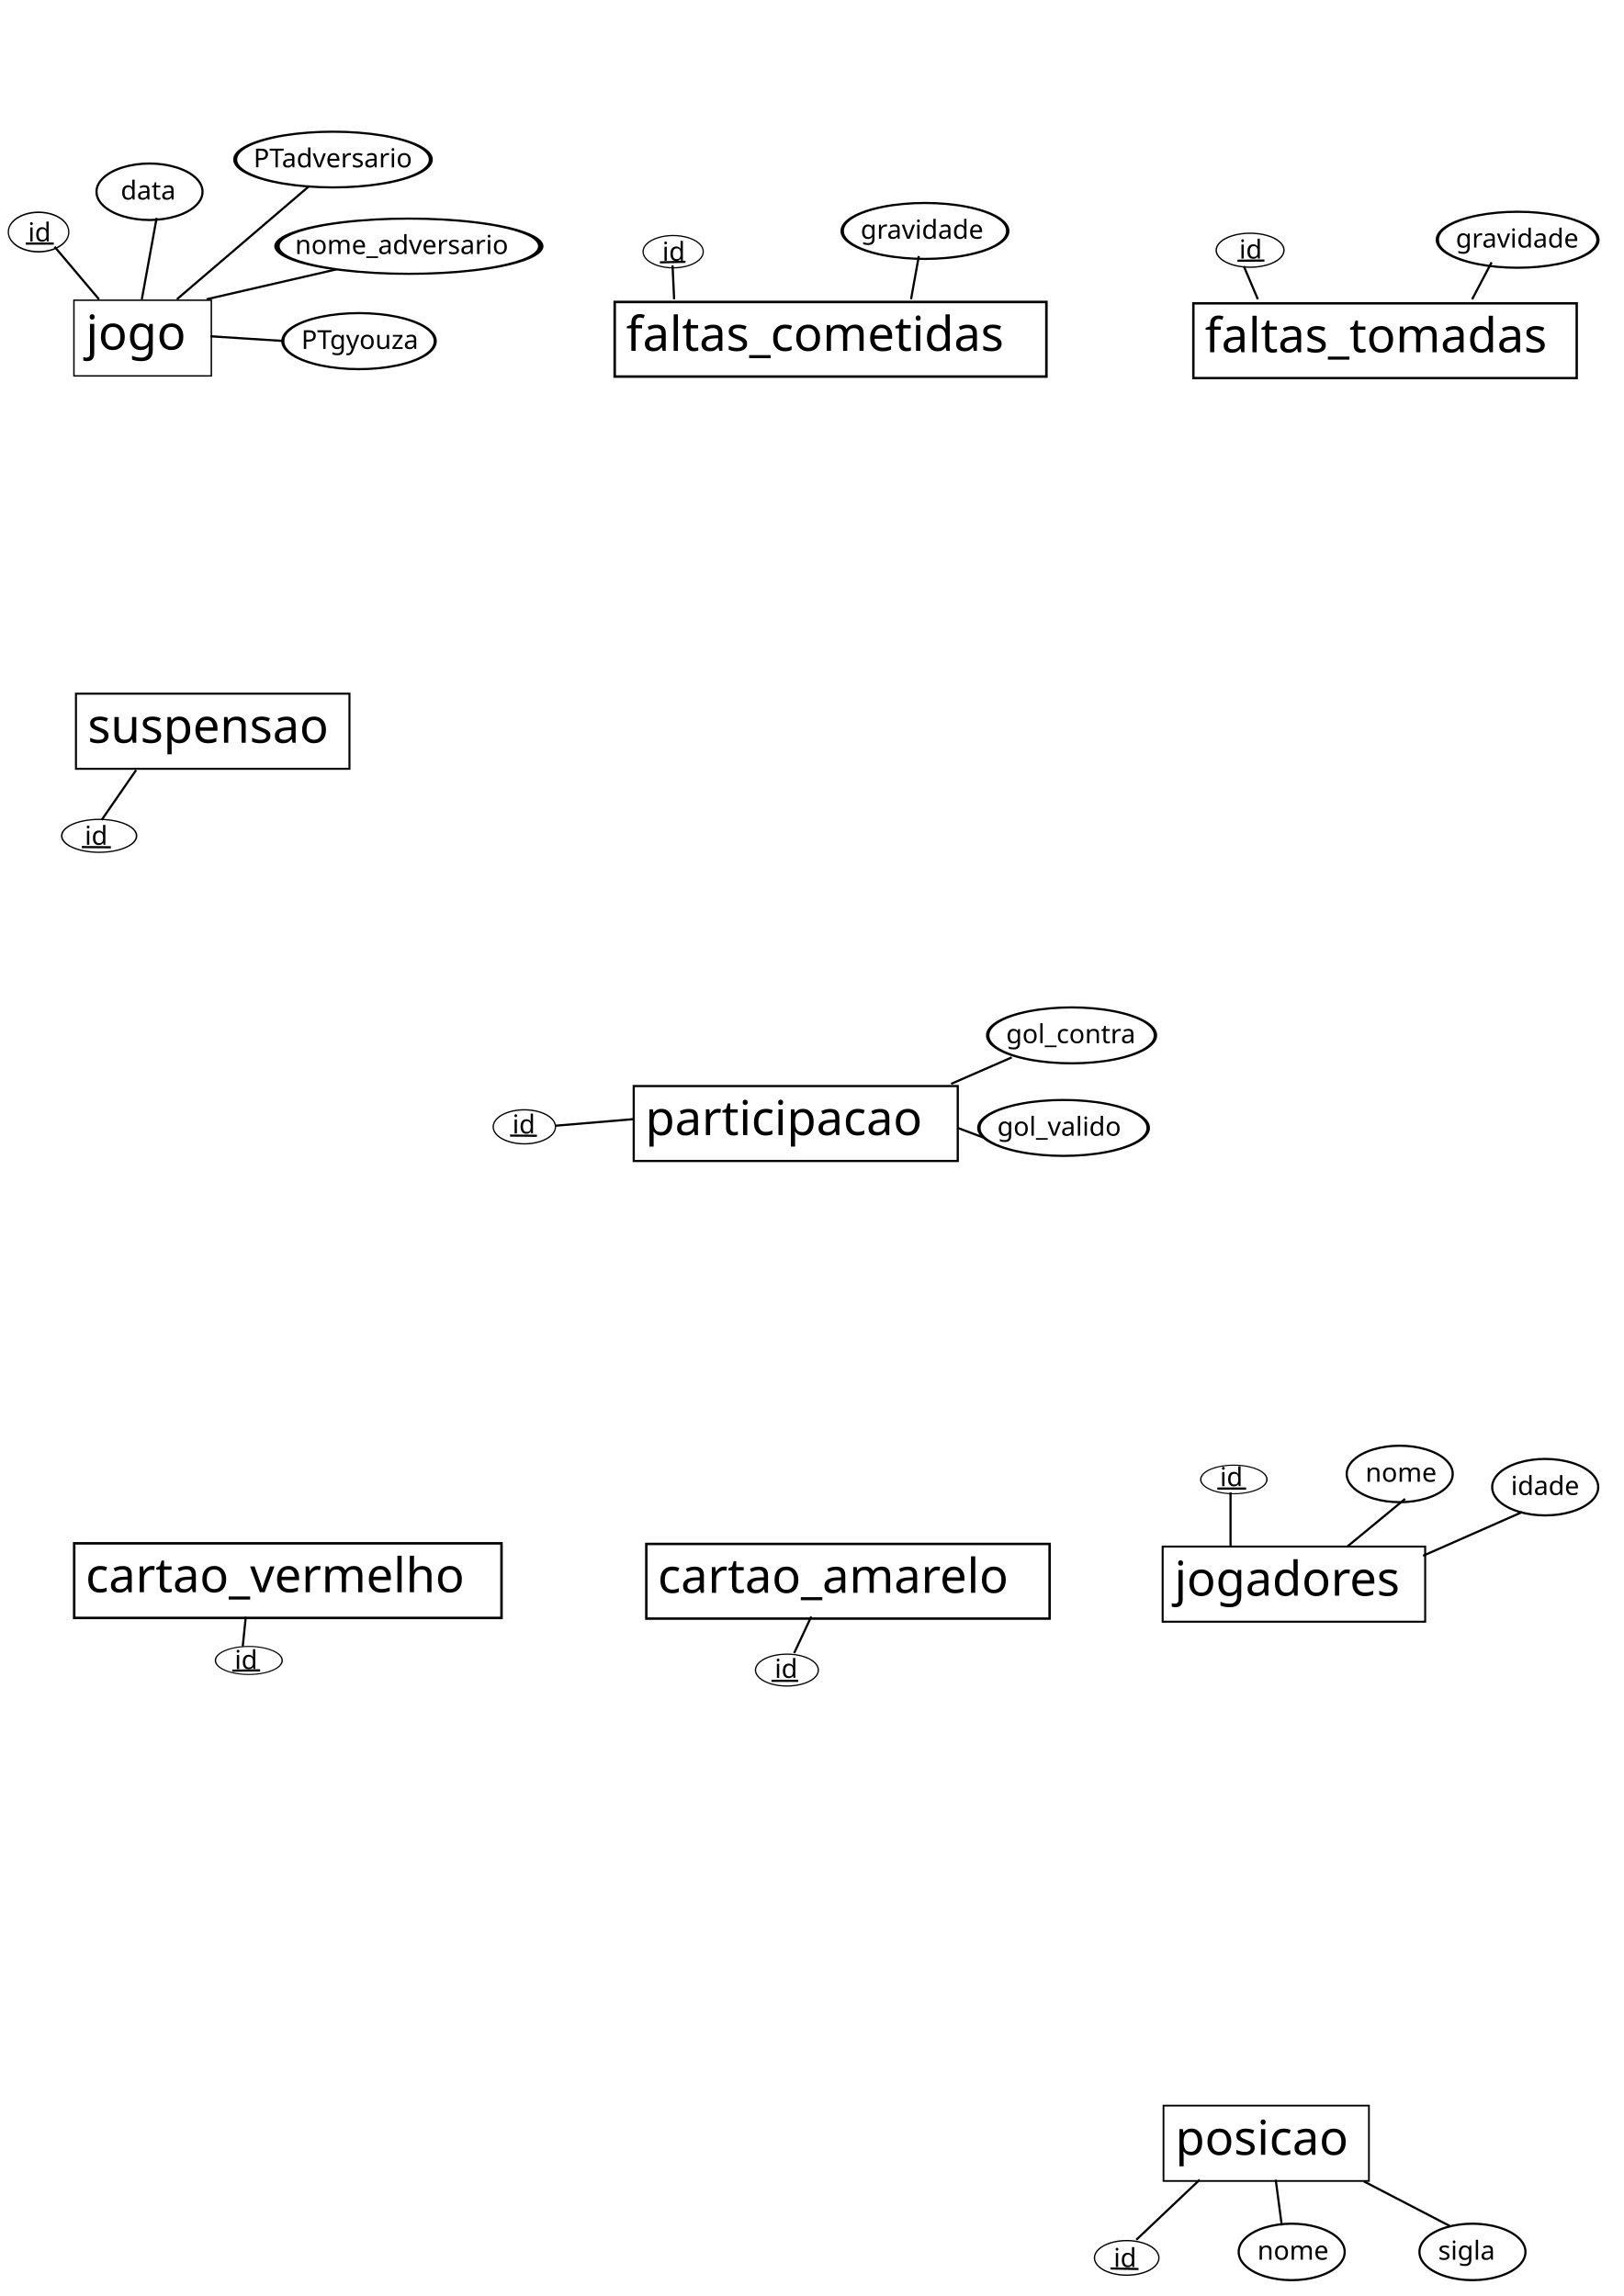
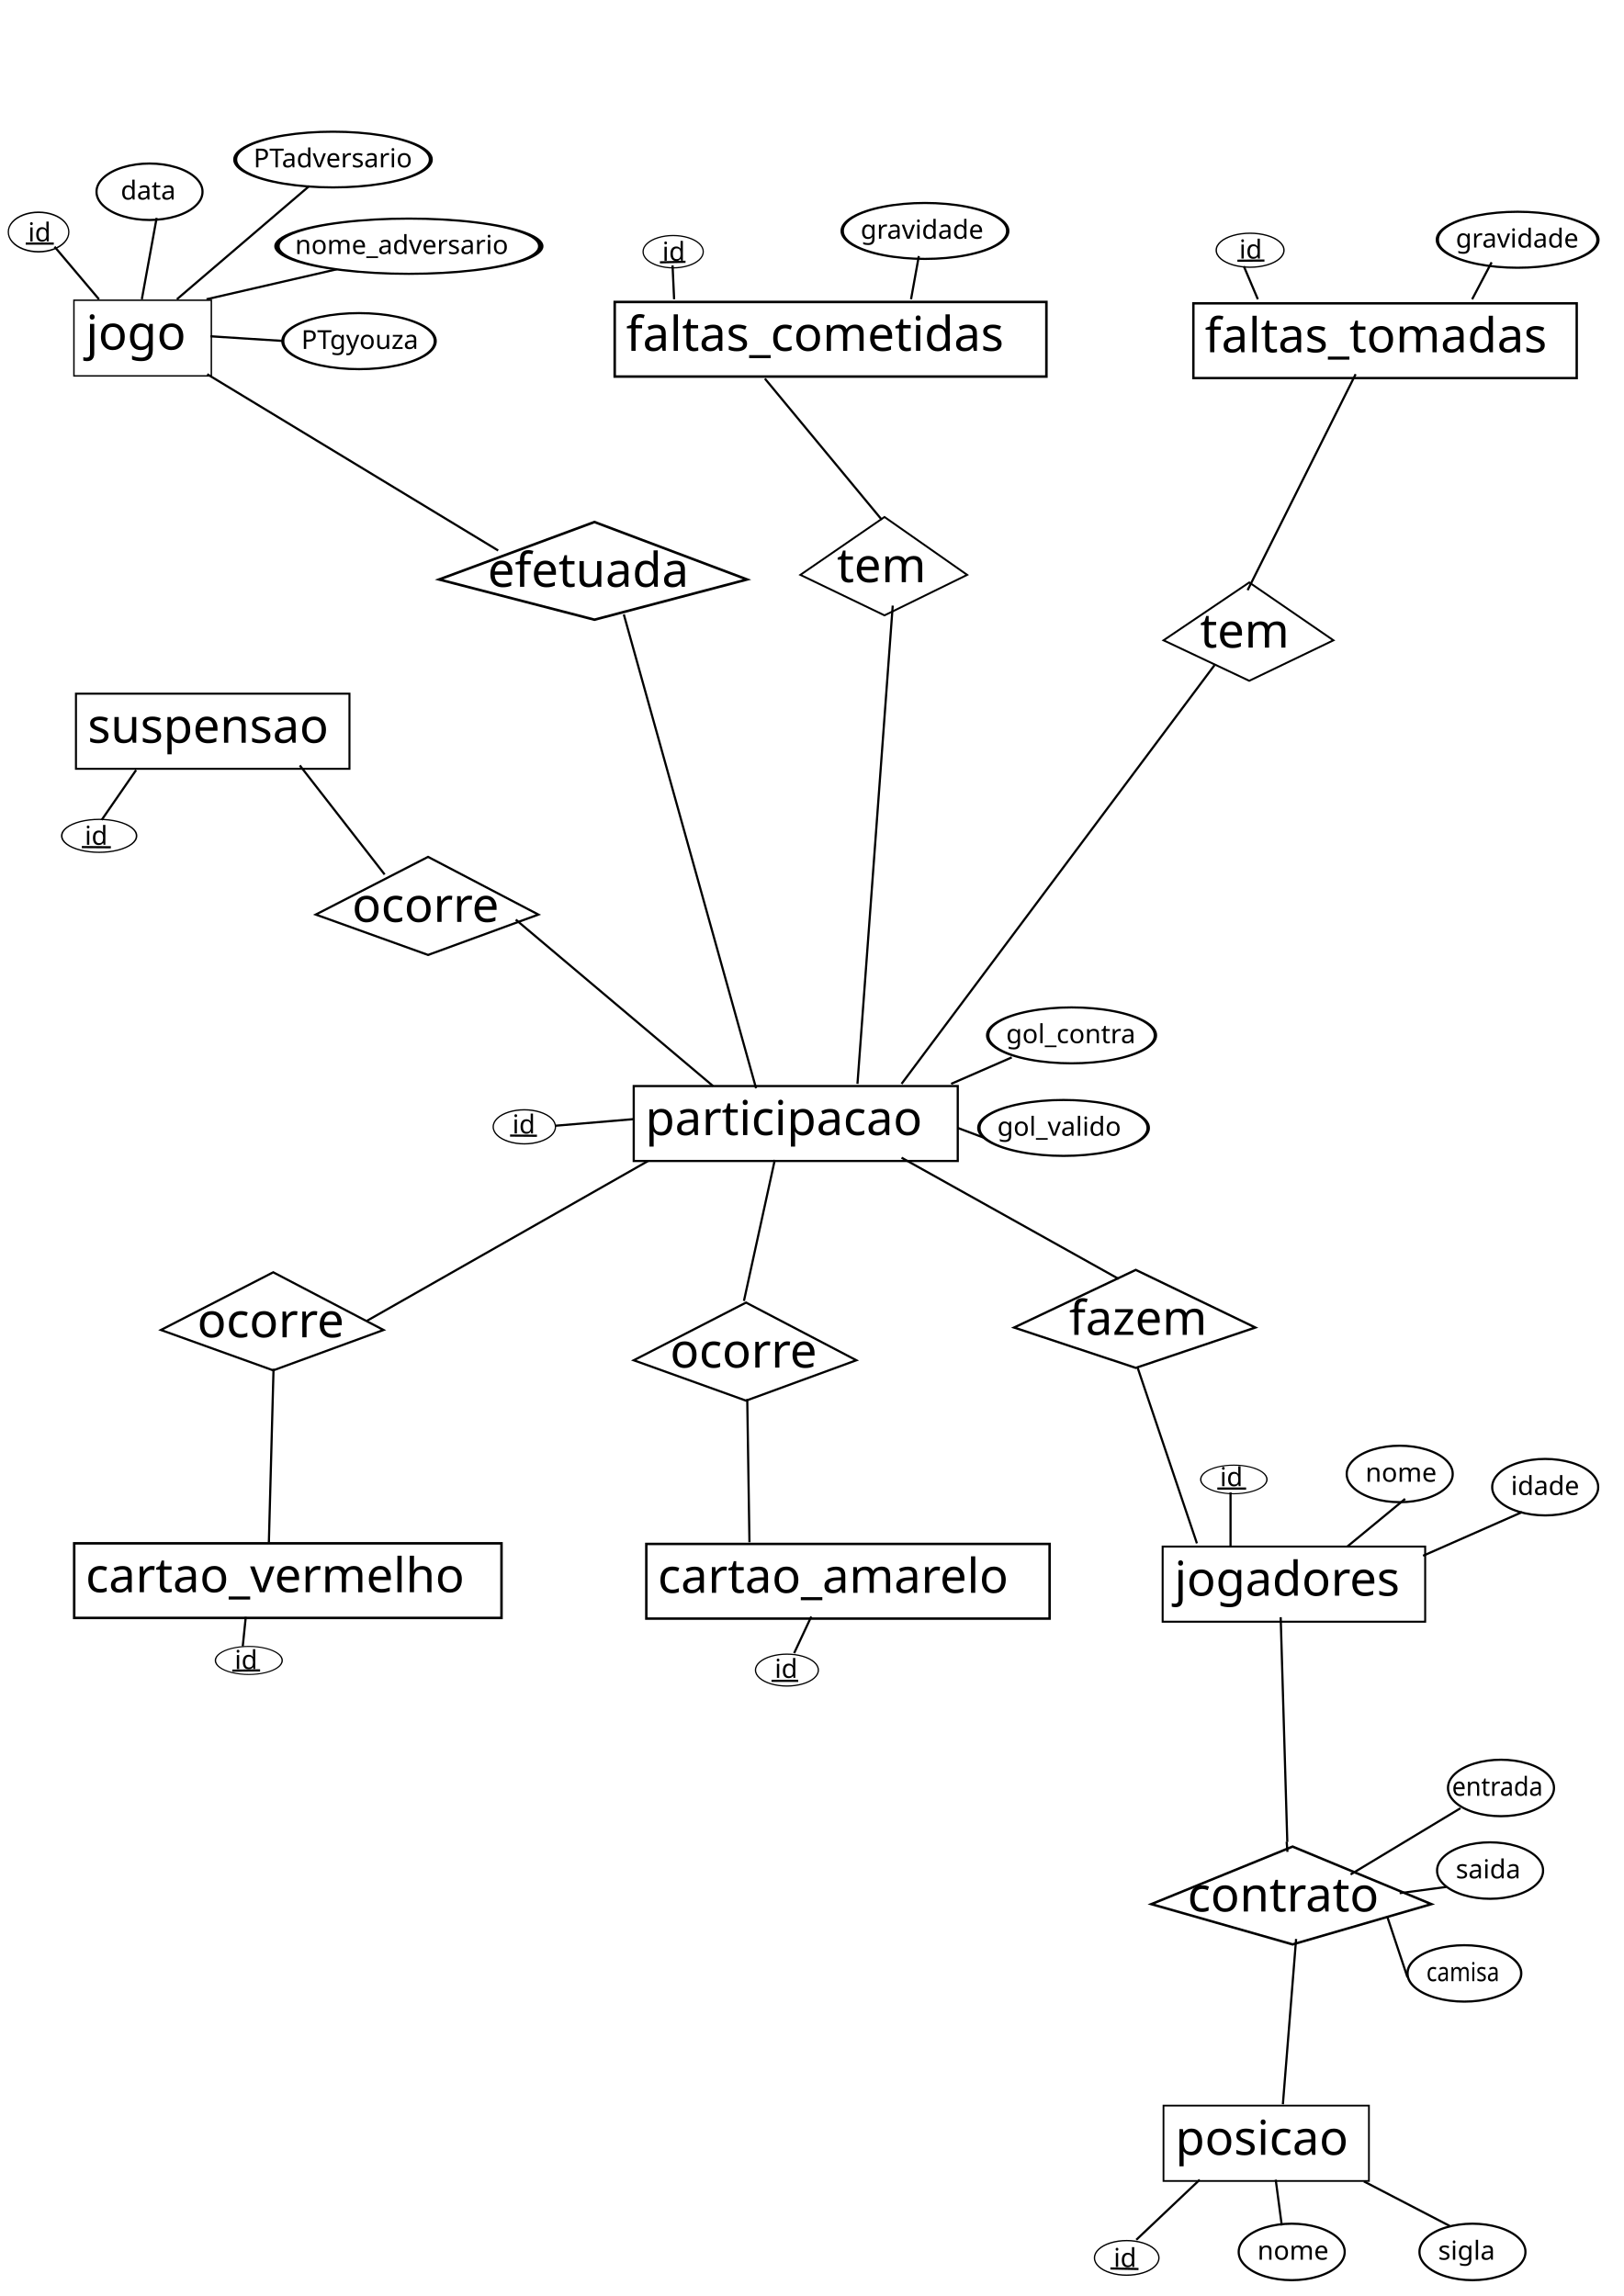
<svg xmlns="http://www.w3.org/2000/svg" width="744.094" height="1052.362" id="svg2" version="1.1">
  <defs id="defs4" />
  <g id="layer1">
    <text xml:space="preserve" style="font-size:40px;font-style:normal;font-weight:normal;line-height:125%;letter-spacing:0px;word-spacing:0px;fill:#000000;fill-opacity:1;stroke:none;font-family:Sans" x="552.167" y="161.452" id="text2985">
      <tspan x="552.167" y="161.452" style="font-size:22px" id="tspan3233">faltas_tomadas</tspan>
    </text>
    <rect id="rect3004" width="175.677" height="34.255" x="546.884" y="139.035" style="fill:none;stroke:#000000;stroke-width:1.09" />
    <text xml:space="preserve" style="font-size:40px;font-style:normal;font-weight:normal;line-height:125%;letter-spacing:0px;word-spacing:0px;fill:#000000;fill-opacity:1;stroke:none;font-family:Sans" x="295.747" y="520.251" id="text2985-6">
      <tspan id="tspan2987-5" x="295.747" y="520.251" style="font-size:22px">participacao</tspan>
      <tspan x="295.747" y="547.751" id="tspan2989-1" style="font-size:22px" />
    </text>
    <rect id="rect3004-0" width="148.489" height="34.342" x="290.421" y="497.79" style="fill:none;stroke:#000000;stroke-width:1.003" />
    <text xml:space="preserve" style="font-size:40px;font-style:normal;font-weight:normal;line-height:125%;letter-spacing:0px;word-spacing:0px;fill:#000000;fill-opacity:1;stroke:none;font-family:Sans" x="39.254" y="729.763" id="text2985-4">
      <tspan x="39.254" y="729.763" id="tspan2989-9" style="font-size:22px">cartao_vermelho</tspan>
    </text>
    <rect id="rect3004-1" width="195.82" height="34.195" x="34.001" y="707.376" style="fill:none;stroke:#000000;stroke-width:1.15" />
    <text xml:space="preserve" style="font-size:40px;font-style:normal;font-weight:normal;line-height:125%;letter-spacing:0px;word-spacing:0px;fill:#000000;fill-opacity:1;stroke:none;font-family:Sans" x="301.454" y="730.056" id="text2985-0">
      <tspan x="301.454" y="730.056" id="tspan2989-7" style="font-size:22px">cartao_amarelo</tspan>
    </text>
    <rect id="rect3004-6" width="184.812" height="34.228" x="296.185" y="707.653" style="fill:none;stroke:#000000;stroke-width:1.118" />
    <text xml:space="preserve" style="font-size:40px;font-style:normal;font-weight:normal;line-height:125%;letter-spacing:0px;word-spacing:0px;fill:#000000;fill-opacity:1;stroke:none;font-family:Sans" x="39.38" y="160.24" id="text2985-7">
      <tspan x="39.38" y="160.24" id="tspan2989-79" style="font-size:22px">jogo</tspan>
    </text>
    <rect id="rect3004-49" width="62.973" height="34.688" x="33.88" y="137.606" style="fill:none;stroke:#000000;stroke-width:0.657" />
    <text xml:space="preserve" style="font-size:40px;font-style:normal;font-weight:normal;line-height:125%;letter-spacing:0px;word-spacing:0px;fill:#000000;fill-opacity:1;stroke:none;font-family:Sans" x="286.951" y="160.789" id="text2985-66">
      <tspan x="286.951" y="160.789" id="tspan2989-77" style="font-size:22px">faltas_cometidas</tspan>
    </text>
    <rect id="rect3004-3" width="197.834" height="34.19" x="281.701" y="138.404" style="fill:none;stroke:#000000;stroke-width:1.156" />
    <text xml:space="preserve" style="font-size:40px;font-style:normal;font-weight:normal;line-height:125%;letter-spacing:0px;word-spacing:0px;fill:#000000;fill-opacity:1;stroke:none;font-family:Sans" x="40.178" y="340.443" id="text2985-6-7">
      <tspan x="40.178" y="340.443" id="tspan2989-1-6" style="font-size:22px">suspensao</tspan>
    </text>
    <rect id="rect3004-0-1" width="125.336" height="34.422" x="34.812" y="317.943" style="fill:none;stroke:#000000;stroke-width:0.923" />
    <text xml:space="preserve" style="font-size:40px;font-style:normal;font-weight:normal;line-height:125%;letter-spacing:0px;word-spacing:0px;fill:#000000;fill-opacity:1;stroke:none;font-family:Sans" x="538.183" y="731.372" id="text2985-6-8">
      <tspan x="538.183" y="731.372" id="tspan2989-1-5" style="font-size:22px">jogadores</tspan>
    </text>
    <rect id="rect3004-0-2" width="120.304" height="34.441" x="532.808" y="708.863" style="fill:none;stroke:#000000;stroke-width:0.904" />
    <text xml:space="preserve" style="font-size:40px;font-style:normal;font-weight:normal;line-height:125%;letter-spacing:0px;word-spacing:0px;fill:#000000;fill-opacity:1;stroke:none;font-family:Sans" x="538.623" y="987.655" id="text2985-6-9">
      <tspan x="538.623" y="987.655" id="tspan2989-1-4" style="font-size:22px">posicao</tspan>
    </text>
    <rect id="rect3004-0-5" width="94.143" height="34.544" x="533.196" y="965.094" style="fill:none;stroke:#000000;stroke-width:0.801" />
    <path style="fill:none;stroke:#000000" id="path3245" d="m 217.143,582.362 a 24.286,12.857 0 1 1 -48.571,0 24.286,12.857 0 1 1 48.571,0 z" transform="matrix(0.6076804,0,0,0.6125052,399.137,678.1921)" />
    <text xml:space="preserve" style="font-size:12px;font-style:normal;font-weight:normal;line-height:125%;letter-spacing:0px;word-spacing:0px;fill:#000000;fill-opacity:1;stroke:none;font-family:Sans" x="510.341" y="1039.095" id="text3247">
      <tspan id="tspan3249" x="510.341" y="1039.095">id</tspan>
    </text>
    <path style="fill:none;stroke:#000000" id="path3245-5" d="m 217.143,582.362 a 24.286,12.857 0 1 1 -48.571,0 24.286,12.857 0 1 1 48.571,0 z" transform="translate(399.0922,449.7969)" />
    <text xml:space="preserve" style="font-size:12px;font-style:normal;font-weight:normal;line-height:125%;letter-spacing:0px;word-spacing:0px;fill:#000000;fill-opacity:1;stroke:none;font-family:Sans" x="576.235" y="1035.731" id="text3247-6">
      <tspan id="tspan3249-7" x="576.235" y="1035.731">nome</tspan>
    </text>
    <path style="fill:none;stroke:#000000" id="path3245-5-5" d="m 217.143,582.362 a 24.286,12.857 0 1 1 -48.571,0 24.286,12.857 0 1 1 48.571,0 z" transform="translate(481.9248,449.7969)" />
    <text xml:space="preserve" style="font-size:12px;font-style:normal;font-weight:normal;line-height:125%;letter-spacing:0px;word-spacing:0px;fill:#000000;fill-opacity:1;stroke:none;font-family:Sans" x="659.068" y="1035.731" id="text3247-6-8">
      <tspan id="tspan3249-7-4" x="659.068" y="1035.731">sigla</tspan>
    </text>
    <path style="fill:none;stroke:#000000" id="path3245-5-4" d="m 217.143,582.362 a 24.286,12.857 0 1 1 -48.571,0 24.286,12.857 0 1 1 48.571,0 z" transform="matrix(0.6242638,0,0,0.5063367,445.0391,383.2294)" />
    <text xml:space="preserve" style="font-size:12px;font-style:normal;font-weight:normal;line-height:125%;letter-spacing:0px;word-spacing:0px;fill:#000000;fill-opacity:1;stroke:none;font-family:Sans" x="559.062" y="681.167" id="text3247-6-7">
      <tspan id="tspan3249-7-5" x="559.062" y="681.167">id</tspan>
    </text>
    <path style="fill:none;stroke:#000000" id="path3245-5-3" d="m 217.143,582.362 a 24.286,12.857 0 1 1 -48.571,0 24.286,12.857 0 1 1 48.571,0 z" transform="translate(448.5897,93.2131)" />
    <text xml:space="preserve" style="font-size:12px;font-style:normal;font-weight:normal;line-height:125%;letter-spacing:0px;word-spacing:0px;fill:#000000;fill-opacity:1;stroke:none;font-family:Sans" x="625.733" y="679.147" id="text3247-6-89">
      <tspan id="tspan3249-7-46" x="625.733" y="679.147">nome</tspan>
    </text>
    <path style="fill:none;stroke:#000000" id="path3245-5-8" d="m 217.143,582.362 a 24.286,12.857 0 1 1 -48.571,0 24.286,12.857 0 1 1 48.571,0 z" transform="translate(515.2598,99.27402)" />
    <text xml:space="preserve" style="font-size:12px;font-style:normal;font-weight:normal;line-height:125%;letter-spacing:0px;word-spacing:0px;fill:#000000;fill-opacity:1;stroke:none;font-family:Sans" x="692.403" y="685.208" id="text3247-6-73">
      <tspan id="tspan3249-7-53" x="692.403" y="685.208">idade</tspan>
    </text>
    <path style="fill:none;stroke:#000000" id="path3245-5-2" d="m 217.143,582.362 a 24.286,12.857 0 1 1 -48.571,0 24.286,12.857 0 1 1 48.571,0 z" transform="matrix(0.5927326,0,0,0.5646286,246.3117,436.6605)" />
    <text xml:space="preserve" style="font-size:12px;font-style:normal;font-weight:normal;line-height:125%;letter-spacing:0px;word-spacing:0px;fill:#000000;fill-opacity:1;stroke:none;font-family:Sans" x="355.012" y="769.05" id="text3247-6-9">
      <tspan id="tspan3249-7-9" x="355.012" y="769.05">id</tspan>
    </text>
    <path style="fill:none;stroke:#000000" id="path3245-5-30" d="m 217.143,582.362 a 24.286,12.857 0 1 1 -48.571,0 24.286,12.857 0 1 1 48.571,0 z" transform="matrix(0.6295264,0,0,0.4966351,-7.387706,471.8379)" />
    <text xml:space="preserve" style="font-size:12px;font-style:normal;font-weight:normal;line-height:125%;letter-spacing:0px;word-spacing:0px;fill:#000000;fill-opacity:1;stroke:none;font-family:Sans" x="107.524" y="765.01" id="text3247-6-1">
      <tspan id="tspan3249-7-0" x="107.524" y="765.01">id</tspan>
    </text>
    <path style="fill:none;stroke:#000000" id="path3245-5-20" d="m 217.143,582.362 a 24.286,12.857 0 1 1 -48.571,0 24.286,12.857 0 1 1 48.571,0 z" transform="matrix(0.5871902,0,0,0.6032643,127.0462,165.1579)" />
    <text xml:space="preserve" style="font-size:12px;font-style:normal;font-weight:normal;line-height:125%;letter-spacing:0px;word-spacing:0px;fill:#000000;fill-opacity:1;stroke:none;font-family:Sans" x="234.804" y="519.543" id="text3247-6-79">
      <tspan id="tspan3249-7-6" x="234.804" y="519.543">id</tspan>
    </text>
    <path style="fill:none;stroke:#000000" id="path3245-5-55" d="m 217.143,582.362 a 24.286,12.857 0 1 1 -48.571,0 24.286,12.857 0 1 1 48.571,0 z" transform="matrix(1.597637,0,0,0.9899811,179.2785,-59.54622)" />
    <text xml:space="preserve" style="font-size:12px;font-style:normal;font-weight:normal;line-height:125%;letter-spacing:0px;word-spacing:0px;fill:#000000;fill-opacity:1;stroke:none;font-family:Sans" x="457.037" y="520.553" id="text3247-6-5">
      <tspan id="tspan3249-7-05" x="457.037" y="520.553">gol_valido</tspan>
    </text>
    <path style="fill:none;stroke:#000000" id="path3245-5-1" d="m 217.143,582.362 a 24.286,12.857 0 1 1 -48.571,0 24.286,12.857 0 1 1 48.571,0 z" transform="matrix(1.58234,0,0,0.9902102,185.8949,-102.106)" />
    <text xml:space="preserve" style="font-size:12px;font-style:normal;font-weight:normal;line-height:125%;letter-spacing:0px;word-spacing:0px;fill:#000000;fill-opacity:1;stroke:none;font-family:Sans" x="461.078" y="478.126" id="text3247-6-6">
      <tspan id="tspan3249-7-48" x="461.078" y="478.126">gol_contra</tspan>
    </text>
    <path style="fill:none;stroke:#000000" id="path3245-5-9" d="m 217.143,582.362 a 24.286,12.857 0 1 1 -48.571,0 24.286,12.857 0 1 1 48.571,0 z" transform="matrix(0.7059058,0,0,0.5833774,-90.69787,43.36854)" />
    <text xml:space="preserve" style="font-size:12px;font-style:normal;font-weight:normal;line-height:125%;letter-spacing:0px;word-spacing:0px;fill:#000000;fill-opacity:1;stroke:none;font-family:Sans" x="38.834" y="387.213" id="text3247-6-4">
      <tspan id="tspan3249-7-8" x="38.834" y="387.213">id</tspan>
    </text>
    <path style="fill:none;stroke:#000000" id="path3245-5-6" d="m 217.143,582.362 a 24.286,12.857 0 1 1 -48.571,0 24.286,12.857 0 1 1 48.571,0 z" transform="matrix(0.5708311,0,0,0.700036,-92.41736,-301.3276)" />
    <text xml:space="preserve" style="font-size:12px;font-style:normal;font-weight:normal;line-height:125%;letter-spacing:0px;word-spacing:0px;fill:#000000;fill-opacity:1;stroke:none;font-family:Sans" x="12.857" y="110.676" id="text3247-6-0">
      <tspan id="tspan3249-7-83" x="12.857" y="110.676">id</tspan>
    </text>
    <path style="fill:none;stroke:#000000" id="path3245-5-53" d="m 217.143,582.362 a 24.286,12.857 0 1 1 -48.571,0 24.286,12.857 0 1 1 48.571,0 z" transform="translate(-124.3375,-494.4716)" />
    <text xml:space="preserve" style="font-size:12px;font-style:normal;font-weight:normal;line-height:125%;letter-spacing:0px;word-spacing:0px;fill:#000000;fill-opacity:1;stroke:none;font-family:Sans" x="55.331" y="91.462" id="text3247-6-68">
      <tspan id="tspan3249-7-58" x="55.331" y="91.462">data</tspan>
    </text>
    <path style="fill:none;stroke:#000000" id="path3245-5-17" d="m 217.143,582.362 a 24.286,12.857 0 1 1 -48.571,0 24.286,12.857 0 1 1 48.571,0 z" transform="matrix(2.488466,0,0,0.9782141,-292.5501,-456.8264)" />
    <text xml:space="preserve" style="font-size:12px;font-style:normal;font-weight:normal;line-height:125%;letter-spacing:0px;word-spacing:0px;fill:#000000;fill-opacity:1;stroke:none;font-family:Sans" x="135.226" y="116.42" id="text3247-6-14">
      <tspan id="tspan3249-7-91" x="135.226" y="116.42">nome_adversario</tspan>
    </text>
    <path style="fill:none;stroke:#000000" id="path3245-5-309" d="m 217.143,582.362 a 24.286,12.857 0 1 1 -48.571,0 24.286,12.857 0 1 1 48.571,0 z" transform="matrix(1.437935,0,0,0.9924325,-112.7875,-421.5983)" />
    <text xml:space="preserve" style="font-size:12px;font-style:normal;font-weight:normal;line-height:125%;letter-spacing:0px;word-spacing:0px;fill:#000000;fill-opacity:1;stroke:none;font-family:Sans" x="138.081" y="159.928" id="text3247-6-87">
      <tspan id="tspan3249-7-61" x="138.081" y="159.928">PTgyouza</tspan>
    </text>
    <path style="fill:none;stroke:#000000" id="path3245-5-28" d="m 217.143,582.362 a 24.286,12.857 0 1 1 -48.571,0 24.286,12.857 0 1 1 48.571,0 z" transform="matrix(1.845497,0,0,0.9864187,-203.31,-501.3247)" />
    <text xml:space="preserve" style="font-size:12px;font-style:normal;font-weight:normal;line-height:125%;letter-spacing:0px;word-spacing:0px;fill:#000000;fill-opacity:1;stroke:none;font-family:Sans" x="116.185" y="76.7" id="text3247-6-76">
      <tspan id="tspan3249-7-69" x="116.185" y="76.7">PTadversario</tspan>
    </text>
    <path style="fill:none;stroke:#000000" id="path3245-5-0" d="m 217.143,582.362 a 24.286,12.857 0 1 1 -48.571,0 24.286,12.857 0 1 1 48.571,0 z" transform="matrix(0.567677,0,0,0.5722788,199.0134,-217.9145)" />
    <text xml:space="preserve" style="font-size:12px;font-style:normal;font-weight:normal;line-height:125%;letter-spacing:0px;word-spacing:0px;fill:#000000;fill-opacity:1;stroke:none;font-family:Sans" x="303.494" y="119.522" id="text3247-6-65">
      <tspan id="tspan3249-7-2" x="303.494" y="119.522">id</tspan>
    </text>
    <path style="fill:none;stroke:#000000" id="path3245-5-40" d="m 217.143,582.362 a 24.286,12.857 0 1 1 -48.571,0 24.286,12.857 0 1 1 48.571,0 z" transform="matrix(1.561707,0,0,0.990521,122.6989,-470.9927)" />
    <text xml:space="preserve" style="font-size:12px;font-style:normal;font-weight:normal;line-height:125%;letter-spacing:0px;word-spacing:0px;fill:#000000;fill-opacity:1;stroke:none;font-family:Sans" x="394.408" y="109.421" id="text3247-6-00">
      <tspan id="tspan3249-7-98" x="394.408" y="109.421">gravidade</tspan>
    </text>
    <path style="fill:none;stroke:#000000" id="path3245-5-7" d="m 217.143,582.362 a 24.286,12.857 0 1 1 -48.571,0 24.286,12.857 0 1 1 48.571,0 z" transform="matrix(0.6386678,0,0,0.6022905,449.7111,-236.0632)" />
    <text xml:space="preserve" style="font-size:12px;font-style:normal;font-weight:normal;line-height:125%;letter-spacing:0px;word-spacing:0px;fill:#000000;fill-opacity:1;stroke:none;font-family:Sans" x="567.901" y="118.512" id="text3247-6-71">
      <tspan id="tspan3249-7-485" x="567.901" y="118.512">id</tspan>
    </text>
    <path style="fill:none;stroke:#000000" id="path3245-5-51" d="m 217.143,582.362 a 24.286,12.857 0 1 1 -48.571,0 24.286,12.857 0 1 1 48.571,0 z" transform="matrix(1.515288,0,0,0.9912283,403.256,-467.364)" />
    <text xml:space="preserve" style="font-size:12px;font-style:normal;font-weight:normal;line-height:125%;letter-spacing:0px;word-spacing:0px;fill:#000000;fill-opacity:1;stroke:none;font-family:Sans" x="667.149" y="113.461" id="text3247-6-96">
      <tspan id="tspan3249-7-1" x="667.149" y="113.461">gravidade</tspan>
    </text>
    <path style="fill:none;stroke:#000000;stroke-width:1px;stroke-linecap:butt;stroke-linejoin:miter;stroke-opacity:1" d="m 25,113.076 20.357,24.087" id="path3516" />
    <path style="fill:none;stroke:#000000;stroke-width:1px;stroke-linecap:butt;stroke-linejoin:miter;stroke-opacity:1" d="M 71.786,99.862 65,137.164" id="path3518" />
    <path style="fill:none;stroke:#000000;stroke-width:1px;stroke-linecap:butt;stroke-linejoin:miter;stroke-opacity:1" d="m 11.786,111.648 12.857,0" id="path3520" />
    <path style="fill:none;stroke:#000000;stroke-width:1px;stroke-linecap:butt;stroke-linejoin:miter;stroke-opacity:1" d="M 141.786,85.219 81.071,137.164" id="path3522" />
    <path style="fill:none;stroke:#000000;stroke-width:1px;stroke-linecap:butt;stroke-linejoin:miter;stroke-opacity:1" d="M 154.286,123.434 94.643,137.164" id="path3524" />
    <path style="fill:none;stroke:#000000;stroke-width:1px;stroke-linecap:butt;stroke-linejoin:miter;stroke-opacity:1" d="M 130,156.291 96.429,154.148" id="path3526" />
    <path style="fill:none;stroke:#000000;stroke-width:1px;stroke-linecap:butt;stroke-linejoin:miter;stroke-opacity:1" d="m 308.214,121.648 0.714,15.516" id="path3528" />
    <path style="fill:none;stroke:#000000;stroke-width:1px;stroke-linecap:butt;stroke-linejoin:miter;stroke-opacity:1" d="m 302.414,120.244 11.743,-0.253" id="path3534" />
    <path style="fill:none;stroke:#000000;stroke-width:1px;stroke-linecap:butt;stroke-linejoin:miter;stroke-opacity:1" d="M 421.071,117.362 417.5,137.164" id="path3536" />
    <path style="fill:none;stroke:#000000;stroke-width:1px;stroke-linecap:butt;stroke-linejoin:miter;stroke-opacity:1" d="m 570,122.005 6.429,15.159" id="path3538" />
    <path style="fill:none;stroke:#000000;stroke-width:1px;stroke-linecap:butt;stroke-linejoin:miter;stroke-opacity:1" d="m 683.571,120.219 -8.929,16.945" id="path3540" />
    <path style="fill:none;stroke:#000000;stroke-width:1px;stroke-linecap:butt;stroke-linejoin:miter;stroke-opacity:1" d="m 567.054,119.505 12.411,-0.089" id="path3542" />
    <path style="fill:none;stroke:#000000;stroke-width:1px;stroke-linecap:butt;stroke-linejoin:miter;stroke-opacity:1" d="m 37.5,388.255 13.304,0.089" id="path3544" />
    <path style="fill:none;stroke:#000000;stroke-width:1px;stroke-linecap:butt;stroke-linejoin:miter;stroke-opacity:1" d="M 46.593,375.813 62.377,352.958" id="path3546" />
    <path style="fill:none;stroke:#000000;stroke-width:1px;stroke-linecap:butt;stroke-linejoin:miter;stroke-opacity:1" d="m 254.558,515.971 35.86,-3.03" id="path3548" />
    <path style="fill:none;stroke:#000000;stroke-width:1px;stroke-linecap:butt;stroke-linejoin:miter;stroke-opacity:1" d="m 463.66,484.656 -27.779,12.122" id="path3550" />
    <path style="fill:none;stroke:#000000;stroke-width:1px;stroke-linecap:butt;stroke-linejoin:miter;stroke-opacity:1" d="m 451.033,521.527 -12.122,-4.546" id="path3552" />
    <path style="fill:none;stroke:#000000;stroke-width:1px;stroke-linecap:butt;stroke-linejoin:miter;stroke-opacity:1" d="m 233.75,520.487 12.321,0.089" id="path3554" />
    <path style="fill:none;stroke:#000000;stroke-width:1px;stroke-linecap:butt;stroke-linejoin:miter;stroke-opacity:1" d="m 111.243,754.62 1.389,-13.511" id="path3556" />
    <path style="fill:none;stroke:#000000;stroke-width:1px;stroke-linecap:butt;stroke-linejoin:miter;stroke-opacity:1" d="M 106.445,765.731 119.198,765.605" id="path3558" />
    <path style="fill:none;stroke:#000000;stroke-width:1px;stroke-linecap:butt;stroke-linejoin:miter;stroke-opacity:1" d="m 363.929,757.719 7.857,-16.786" id="path3560" />
    <path style="fill:none;stroke:#000000;stroke-width:1px;stroke-linecap:butt;stroke-linejoin:miter;stroke-opacity:1" d="m 353.553,770.403 12.248,0" id="path3562" />
    <path style="fill:none;stroke:#000000;stroke-width:1px;stroke-linecap:butt;stroke-linejoin:miter;stroke-opacity:1" d="m 557.857,682.273 13.214,0" id="path3564" />
    <path style="fill:none;stroke:#000000;stroke-width:1px;stroke-linecap:butt;stroke-linejoin:miter;stroke-opacity:1" d="m 563.918,684.035 0,25.254" id="path3570" />
    <path style="fill:none;stroke:#000000;stroke-width:1px;stroke-linecap:butt;stroke-linejoin:miter;stroke-opacity:1" d="M 643.929,687.005 617.5,708.791" id="path3572" />
    <path style="fill:none;stroke:#000000;stroke-width:1px;stroke-linecap:butt;stroke-linejoin:miter;stroke-opacity:1" d="m 697.5,693.076 -45.357,20" id="path3574" />
    <path style="fill:none;stroke:#000000;stroke-width:1px;stroke-linecap:butt;stroke-linejoin:miter;stroke-opacity:1" d="m 508.864,1039.735 12.879,0.253" id="path3578" />
    <path style="fill:none;stroke:#000000;stroke-width:1px;stroke-linecap:butt;stroke-linejoin:miter;stroke-opacity:1" d="m 587.404,1020.037 -2.778,-20.961" id="path3582" />
    <path style="fill:none;stroke:#000000;stroke-width:1px;stroke-linecap:butt;stroke-linejoin:miter;stroke-opacity:1" d="M 664.428,1020.29 625.032,999.834" id="path3584" />
    <path style="fill:none;stroke:#000000;stroke-width:1px;stroke-linecap:butt;stroke-linejoin:miter;stroke-opacity:1" d="m 520.734,1026.603 29.042,-27.527" id="path3586" />
+     <path style="fill:none;stroke:#000000;stroke-width:1px;stroke-linecap:butt;stroke-linejoin:miter;stroke-opacity:1" d="M 125.209,583.146 73.741,609.592 125.209,628.098 175.767,609.592 z" id="path3611" />
+     <text xml:space="preserve" style="font-size:12px;font-style:normal;font-weight:normal;line-height:125%;letter-spacing:0px;word-spacing:0px;fill:#000000;fill-opacity:1;stroke:none;font-family:Sans" x="90.409" y="612.946" id="text3613">
+       <tspan id="tspan3615" x="90.409" y="612.946" style="font-size:22px">ocorre</tspan>
+     </text>
+     <path style="fill:none;stroke:#000000;stroke-width:1px;stroke-linecap:butt;stroke-linejoin:miter;stroke-opacity:1" d="m 341.884,597.029 -51.468,26.445 51.468,18.506 50.557,-18.506 z" id="path3611-0" />
+     <text xml:space="preserve" style="font-size:12px;font-style:normal;font-weight:normal;line-height:125%;letter-spacing:0px;word-spacing:0px;fill:#000000;fill-opacity:1;stroke:none;font-family:Sans" x="307.083" y="626.829" id="text3613-8">
+       <tspan id="tspan3615-7" x="307.083" y="626.829" style="font-size:22px">ocorre</tspan>
+     </text>
+     <path style="fill:none;stroke:#000000;stroke-width:1.04px;stroke-linecap:butt;stroke-linejoin:miter;stroke-opacity:1" d="m 520.493,582.049 -55.772,26.422 55.772,18.49 54.785,-18.49 z" id="path3611-06" />
+     <text xml:space="preserve" style="font-size:12px;font-style:normal;font-weight:normal;line-height:125%;letter-spacing:0px;word-spacing:0px;fill:#000000;fill-opacity:1;stroke:none;font-family:Sans" x="489.941" y="611.829" id="text3613-4">
+       <tspan id="tspan3615-9" x="489.941" y="611.829" style="font-size:22px">fazem</tspan>
+     </text>
+     <path style="fill:none;stroke:#000000;stroke-width:1.12px;stroke-linecap:butt;stroke-linejoin:miter;stroke-opacity:1" d="m 592.359,846.375 -64.74,26.375 64.74,18.457 63.594,-18.457 z" id="path3611-9" />
+     <text xml:space="preserve" style="font-size:12px;font-style:normal;font-weight:normal;line-height:125%;letter-spacing:0px;word-spacing:0px;fill:#000000;fill-opacity:1;stroke:none;font-family:Sans" x="544.226" y="876.114" id="text3613-2">
+       <tspan id="tspan3615-6" x="544.226" y="876.114" style="font-size:22px">contrato</tspan>
+     </text>
+     <path style="fill:none;stroke:#000000;stroke-width:1px;stroke-linecap:butt;stroke-linejoin:miter;stroke-opacity:1" d="m 196.17,392.743 -51.468,26.445 51.468,18.506 50.557,-18.506 z" id="path3611-1" />
+     <text xml:space="preserve" style="font-size:12px;font-style:normal;font-weight:normal;line-height:125%;letter-spacing:0px;word-spacing:0px;fill:#000000;fill-opacity:1;stroke:none;font-family:Sans" x="161.369" y="422.543" id="text3613-7">
+       <tspan id="tspan3615-8" x="161.369" y="422.543" style="font-size:22px">ocorre</tspan>
+     </text>
+     <path style="fill:none;stroke:#000000;stroke-width:1.174px;stroke-linecap:butt;stroke-linejoin:miter;stroke-opacity:1" d="m 272.416,239.259 -71.199,26.343 71.199,18.435 69.939,-18.435 z" id="path3611-19" />
+     <text xml:space="preserve" style="font-size:12px;font-style:normal;font-weight:normal;line-height:125%;letter-spacing:0px;word-spacing:0px;fill:#000000;fill-opacity:1;stroke:none;font-family:Sans" x="223.512" y="268.972" id="text3613-71">
+       <tspan id="tspan3615-84" x="223.512" y="268.972" style="font-size:22px">efetuada</tspan>
+     </text>
+     <path style="fill:none;stroke:#000000;stroke-width:0.867px;stroke-linecap:butt;stroke-linejoin:miter;stroke-opacity:1" d="m 405.341,236.963 -38.563,26.524 38.563,18.561 37.881,-18.561 z" id="path3611-3" />
+     <text xml:space="preserve" style="font-size:12px;font-style:normal;font-weight:normal;line-height:125%;letter-spacing:0px;word-spacing:0px;fill:#000000;fill-opacity:1;stroke:none;font-family:Sans" x="383.512" y="266.829" id="text3613-24">
+       <tspan id="tspan3615-0" x="383.512" y="266.829" style="font-size:22px">tem</tspan>
+     </text>
+     <path style="fill:none;stroke:#000000;stroke-width:0.875px;stroke-linecap:butt;stroke-linejoin:miter;stroke-opacity:1" d="m 572.49,266.967 -39.28,26.519 39.28,18.558 38.585,-18.558 z" id="path3611-96" />
+     <text xml:space="preserve" style="font-size:12px;font-style:normal;font-weight:normal;line-height:125%;letter-spacing:0px;word-spacing:0px;fill:#000000;fill-opacity:1;stroke:none;font-family:Sans" x="549.941" y="296.829" id="text3613-9">
+       <tspan id="tspan3615-79" x="549.941" y="296.829" style="font-size:22px">tem</tspan>
+     </text>
+     <path style="fill:none;stroke:#000000" id="path3245-5-5-9" d="m 217.143,582.362 a 24.286,12.857 0 1 1 -48.571,0 24.286,12.857 0 1 1 48.571,0 z" transform="translate(495,237.1429)" />
+     <text xml:space="preserve" style="font-size:11.664px;font-style:normal;font-weight:normal;line-height:125%;letter-spacing:0px;word-spacing:0px;fill:#000000;fill-opacity:1;stroke:none;font-family:Sans" x="684.58" y="800.008" id="text3247-6-8-3" transform="scale(0.9719734,1.028835)">
+       <tspan id="tspan3249-7-4-8" x="684.58" y="800.008">entrada</tspan>
+     </text>
+     <path style="fill:none;stroke:#000000" id="path3245-5-5-1" d="m 217.143,582.362 a 24.286,12.857 0 1 1 -48.571,0 24.286,12.857 0 1 1 48.571,0 z" transform="translate(490,275)" />
+     <text xml:space="preserve" style="font-size:12px;font-style:normal;font-weight:normal;line-height:125%;letter-spacing:0px;word-spacing:0px;fill:#000000;fill-opacity:1;stroke:none;font-family:Sans" x="667.143" y="860.934" id="text3247-6-8-1">
+       <tspan id="tspan3249-7-4-6" x="667.143" y="860.934">saida</tspan>
+     </text>
+     <path style="fill:none;stroke:#000000" id="path3245-5-5-17" d="m 217.143,582.362 a 24.286,12.857 0 1 1 -48.571,0 24.286,12.857 0 1 1 48.571,0 z" transform="matrix(1.072808,0,0,0.9986366,464.1728,322.9368)" />
+     <text xml:space="preserve" style="font-size:11.072px;font-style:normal;font-weight:normal;line-height:125%;letter-spacing:0px;word-spacing:0px;fill:#000000;fill-opacity:1;stroke:none;font-family:Sans" x="708.43" y="837.884" id="text3247-6-8-2" transform="scale(0.9227016,1.083774)">
+       <tspan id="tspan3249-7-4-2" x="708.43" y="837.884">camisa</tspan>
+     </text>
+     <path style="fill:none;stroke:#000000;stroke-width:1px;stroke-linecap:butt;stroke-linejoin:miter;stroke-opacity:1" d="m 125.357,627.362 -2.143,79.643" id="path3764" />
+     <path style="fill:none;stroke:#000000;stroke-width:1px;stroke-linecap:butt;stroke-linejoin:miter;stroke-opacity:1" d="m 342.442,641.23 1.01,65.66" id="path3766" />
+     <path style="fill:none;stroke:#000000;stroke-width:1px;stroke-linecap:butt;stroke-linejoin:miter;stroke-opacity:1" d="m 521.239,626.583 27.274,80.812" id="path3768" />
+     <path style="fill:none;stroke:#000000;stroke-width:1px;stroke-linecap:butt;stroke-linejoin:miter;stroke-opacity:1" d="M 512.652,586.177 413.152,530.618" id="path3770" />
+     <path style="fill:none;stroke:#000000;stroke-width:1px;stroke-linecap:butt;stroke-linejoin:miter;stroke-opacity:1" d="m 340.926,596.278 14.142,-64.65" id="path3772" />
+     <path style="fill:none;stroke:#000000;stroke-width:1px;stroke-linecap:butt;stroke-linejoin:miter;stroke-opacity:1" d="M 168.19,605.37 296.985,532.134" id="path3774" />
+     <path style="fill:none;stroke:#000000;stroke-width:1px;stroke-linecap:butt;stroke-linejoin:miter;stroke-opacity:1" d="m 236.376,421.522 90.409,76.267" id="path3776" />
+     <path style="fill:none;stroke:#000000;stroke-width:1px;stroke-linecap:butt;stroke-linejoin:miter;stroke-opacity:1" d="M 176.272,400.814 137.381,350.811" id="path3778" />
+     <path style="fill:none;stroke:#000000;stroke-width:1px;stroke-linecap:butt;stroke-linejoin:miter;stroke-opacity:1" d="M 94.954,171.509 228.294,252.321" id="path3780" />
+     <path style="fill:none;stroke:#000000;stroke-width:1px;stroke-linecap:butt;stroke-linejoin:miter;stroke-opacity:1" d="m 285.873,281.616 60.609,217.183" id="path3782" />
+     <path style="fill:none;stroke:#000000;stroke-width:1px;stroke-linecap:butt;stroke-linejoin:miter;stroke-opacity:1" d="m 409.112,277.575 -16.162,219.203" id="path3784" />
+     <path style="fill:none;stroke:#000000;stroke-width:1px;stroke-linecap:butt;stroke-linejoin:miter;stroke-opacity:1" d="M 556.594,304.849 413.152,496.778" id="path3786" />
+     <path style="fill:none;stroke:#000000;stroke-width:1px;stroke-linecap:butt;stroke-linejoin:miter;stroke-opacity:1" d="m 350.523,173.529 53.538,64.65" id="path3788" />
+     <path style="fill:none;stroke:#000000;stroke-width:1px;stroke-linecap:butt;stroke-linejoin:miter;stroke-opacity:1" d="m 621.244,171.509 -49.497,98.995" id="path3790" />
+     <path style="fill:none;stroke:#000000;stroke-width:1px;stroke-linecap:butt;stroke-linejoin:miter;stroke-opacity:1" d="m 586.899,741.235 3.03,103.036" id="path3792" />
+     <path style="fill:none;stroke:#000000;stroke-width:1px;stroke-linecap:butt;stroke-linejoin:miter;stroke-opacity:1" d="m 593.97,888.717 -6.061,75.761" id="path3794" />
+     <path style="fill:none;stroke:#000000;stroke-width:1px;stroke-linecap:butt;stroke-linejoin:miter;stroke-opacity:1" d="M 589.643,844.148 590,848.791" id="path3796" />
+     <path style="fill:none;stroke:#000000;stroke-width:1px;stroke-linecap:butt;stroke-linejoin:miter;stroke-opacity:1" d="M 669.286,828.791 618.929,859.148" id="path3798" />
+     <path style="fill:none;stroke:#000000;stroke-width:1px;stroke-linecap:butt;stroke-linejoin:miter;stroke-opacity:1" d="m 662.857,864.862 -21.429,2.857" id="path3800" />
+     <path style="fill:none;stroke:#000000;stroke-width:1px;stroke-linecap:butt;stroke-linejoin:miter;stroke-opacity:1" d="m 645,906.291 -9.286,-27.857" id="path3802" />
  </g>
</svg>
